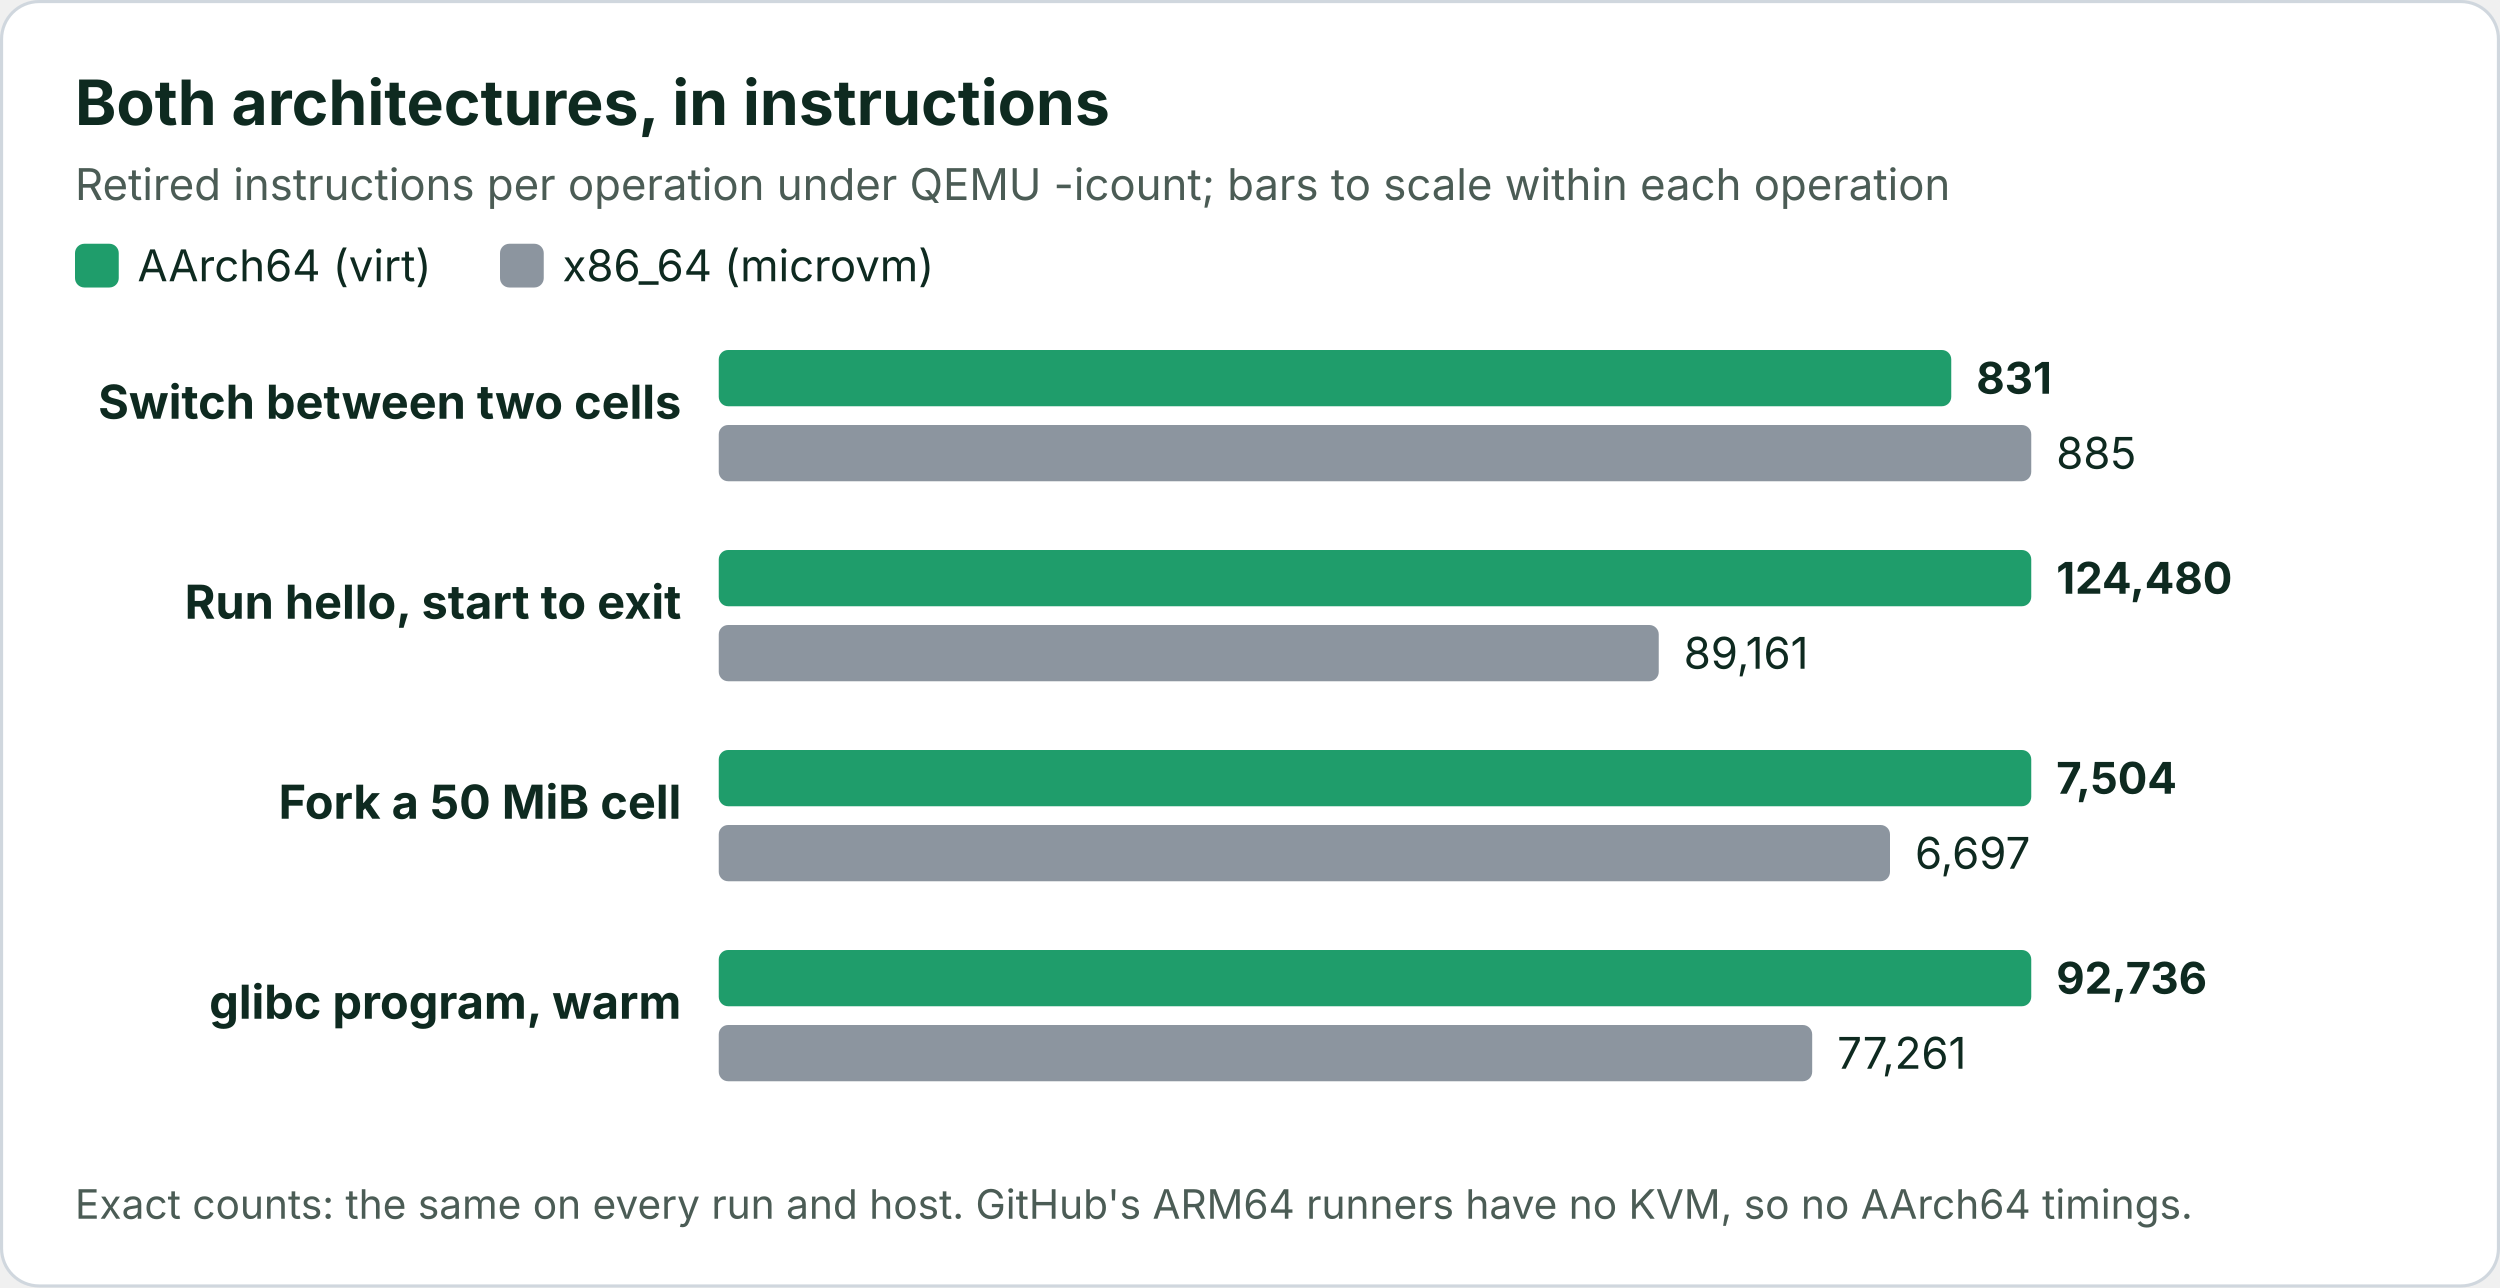
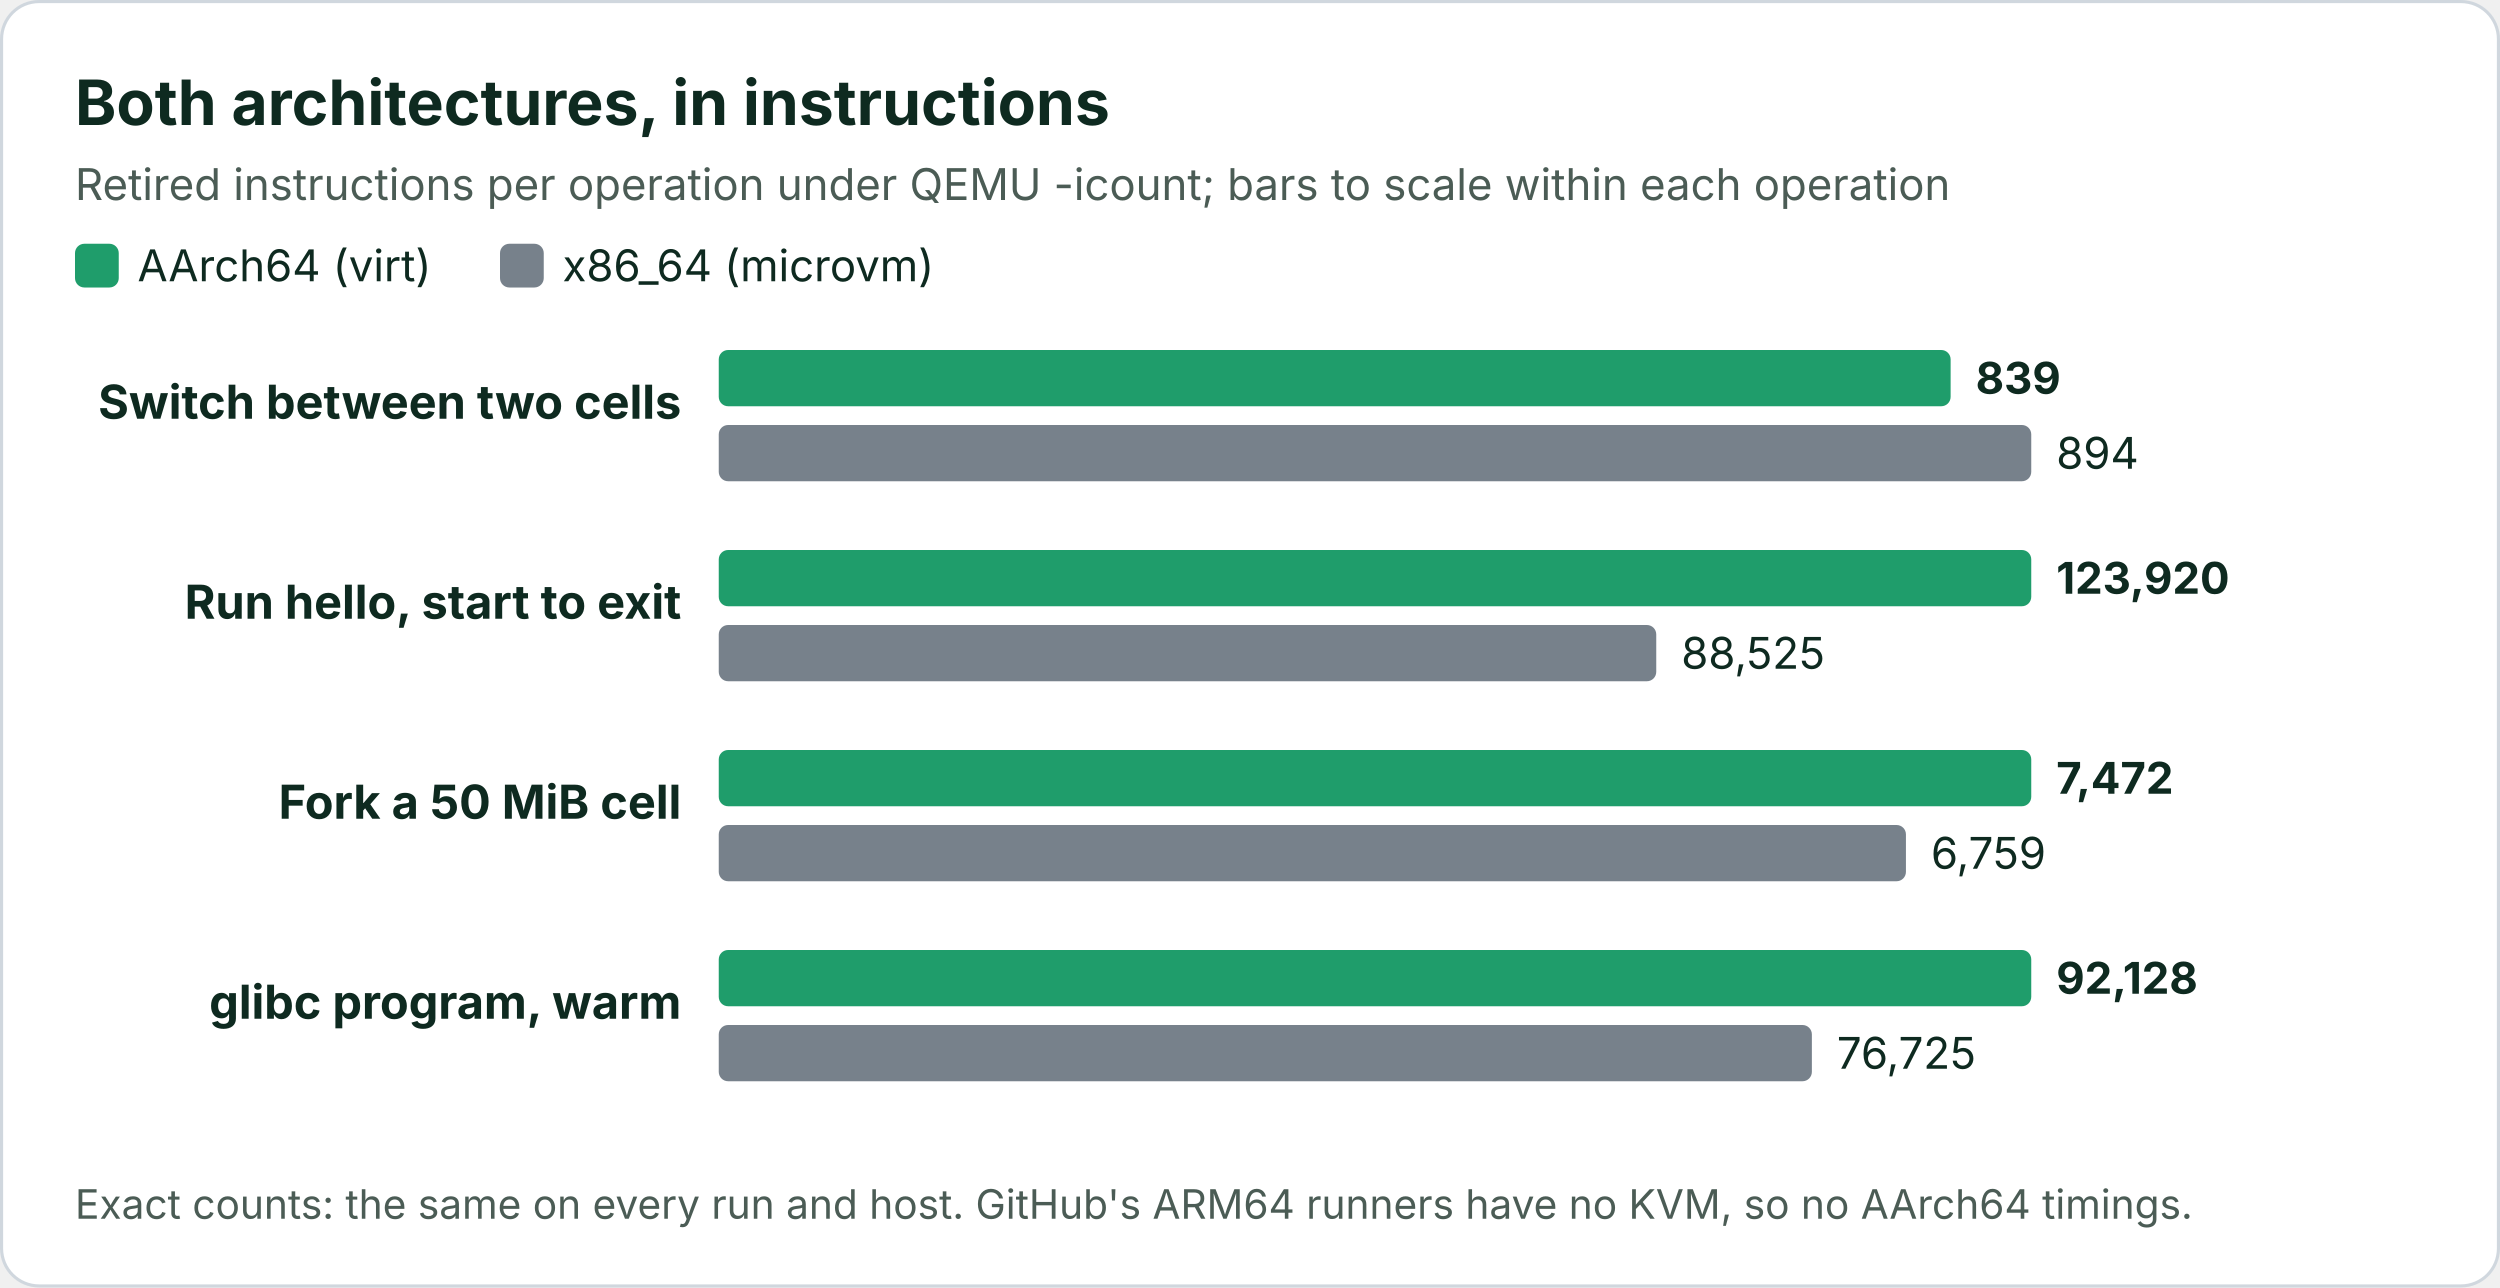
<svg xmlns="http://www.w3.org/2000/svg" viewBox="0 0 800 412" width="800" height="412" role="img" font-family="Inter, -apple-system, Segoe UI, Helvetica, Arial, sans-serif">
  <defs>
-     <marker id="a" viewBox="0 0 10 10" refX="9" refY="5" markerWidth="7" markerHeight="7" orient="auto-start-reverse">
+     <marker id="a" viewBox="0 0 10 10" refX="10" refY="5" markerWidth="7" markerHeight="7" orient="auto-start-reverse">
      <path d="M0 0L10 5L0 10z" fill="#57706a" />
+     </marker>
+     <marker id="g" viewBox="0 0 10 10" refX="10" refY="5" markerWidth="7" markerHeight="7" orient="auto-start-reverse">
+       <path d="M0 0L10 5L0 10z" fill="#1f9d6b" />
+     </marker>
+     <marker id="b" viewBox="0 0 10 10" refX="10" refY="5" markerWidth="7" markerHeight="7" orient="auto-start-reverse">
+       <path d="M0 0L10 5L0 10z" fill="#0a5cc2" />
+     </marker>
+     <marker id="o" viewBox="0 0 10 10" refX="10" refY="5" markerWidth="7" markerHeight="7" orient="auto-start-reverse">
+       <path d="M0 0L10 5L0 10z" fill="#8a6100" />
+     </marker>
+     <marker id="r" viewBox="0 0 10 10" refX="10" refY="5" markerWidth="7" markerHeight="7" orient="auto-start-reverse">
+       <path d="M0 0L10 5L0 10z" fill="#b42318" />
    </marker>
  </defs>
  <rect class="bg" x="0.5" y="0.5" width="799" height="411" rx="12" fill="#ffffff" stroke="#d0d7de" />
  <text x="24" y="40" font-size="20" fill="#0e2a20" font-weight="700">Both architectures, in instructions</text>
  <text x="24" y="64" font-size="14" fill="#4b5c55">Retired instructions per operation under QEMU -icount; bars to scale within each operation</text>
  <rect x="24" y="78" width="14" height="14" rx="3" fill="#1f9d6b" stroke="#1f9d6b" stroke-width="0" />
  <text x="44" y="90" font-size="14" fill="#0e2a20">AArch64 (virt)</text>
-   <rect x="160" y="78" width="14" height="14" rx="3" fill="#8c959f" stroke="#8c959f" stroke-width="0" />
+   <rect x="160" y="78" width="14" height="14" rx="3" fill="#77818b" stroke="#77818b" stroke-width="0" />
  <text x="180" y="90" font-size="14" fill="#0e2a20">x86_64 (microvm)</text>
  <text x="218" y="134" font-size="15" fill="#0e2a20" font-weight="700" text-anchor="end">Switch between two cells</text>
-   <rect x="230" y="112" width="394.4" height="18" rx="3" fill="#1f9d6b" stroke="#1f9d6b" stroke-width="0" />
-   <text x="632.4" y="126" font-size="14" fill="#0e2a20" font-weight="700">831</text>
-   <rect x="230" y="136" width="420.0" height="18" rx="3" fill="#8c959f" stroke="#8c959f" stroke-width="0" />
-   <text x="658.0" y="150" font-size="14" fill="#0e2a20">885</text>
+   <rect x="230" y="112" width="394.2" height="18" rx="3" fill="#1f9d6b" stroke="#1f9d6b" stroke-width="0" />
+   <text x="632.2" y="126" font-size="14" fill="#0e2a20" font-weight="700">839</text>
+   <rect x="230" y="136" width="420.0" height="18" rx="3" fill="#77818b" stroke="#77818b" stroke-width="0" />
+   <text x="658.0" y="150" font-size="14" fill="#0e2a20">894</text>
  <text x="218" y="198" font-size="15" fill="#0e2a20" font-weight="700" text-anchor="end">Run hello, start to exit</text>
  <rect x="230" y="176" width="420.0" height="18" rx="3" fill="#1f9d6b" stroke="#1f9d6b" stroke-width="0" />
-   <text x="658.0" y="190" font-size="14" fill="#0e2a20" font-weight="700">124,480</text>
-   <rect x="230" y="200" width="300.8" height="18" rx="3" fill="#8c959f" stroke="#8c959f" stroke-width="0" />
-   <text x="538.8" y="214" font-size="14" fill="#0e2a20">89,161</text>
+   <text x="658.0" y="190" font-size="14" fill="#0e2a20" font-weight="700">123,920</text>
+   <rect x="230" y="200" width="300.0" height="18" rx="3" fill="#77818b" stroke="#77818b" stroke-width="0" />
+   <text x="538.0" y="214" font-size="14" fill="#0e2a20">88,525</text>
  <text x="218" y="262" font-size="15" fill="#0e2a20" font-weight="700" text-anchor="end">Fork a 50 MiB cell</text>
  <rect x="230" y="240" width="420.0" height="18" rx="3" fill="#1f9d6b" stroke="#1f9d6b" stroke-width="0" />
-   <text x="658.0" y="254" font-size="14" fill="#0e2a20" font-weight="700">7,504</text>
-   <rect x="230" y="264" width="374.8" height="18" rx="3" fill="#8c959f" stroke="#8c959f" stroke-width="0" />
-   <text x="612.8" y="278" font-size="14" fill="#0e2a20">6,697</text>
+   <text x="658.0" y="254" font-size="14" fill="#0e2a20" font-weight="700">7,472</text>
+   <rect x="230" y="264" width="379.9" height="18" rx="3" fill="#77818b" stroke="#77818b" stroke-width="0" />
+   <text x="617.9" y="278" font-size="14" fill="#0e2a20">6,759</text>
  <text x="218" y="326" font-size="15" fill="#0e2a20" font-weight="700" text-anchor="end">glibc program, warm</text>
  <rect x="230" y="304" width="420.0" height="18" rx="3" fill="#1f9d6b" stroke="#1f9d6b" stroke-width="0" />
-   <text x="658.0" y="318" font-size="14" fill="#0e2a20" font-weight="700">92,736</text>
-   <rect x="230" y="328" width="349.9" height="18" rx="3" fill="#8c959f" stroke="#8c959f" stroke-width="0" />
-   <text x="587.9" y="342" font-size="14" fill="#0e2a20">77,261</text>
+   <text x="658.0" y="318" font-size="14" fill="#0e2a20" font-weight="700">92,128</text>
+   <rect x="230" y="328" width="349.8" height="18" rx="3" fill="#77818b" stroke="#77818b" stroke-width="0" />
+   <text x="587.8" y="342" font-size="14" fill="#0e2a20">76,725</text>
  <text x="24" y="390" font-size="13" fill="#4b5c55">Exact counts: the same on every run and host. GitHub's ARM64 runners have no KVM, so no AArch64 timings.</text>
</svg>
